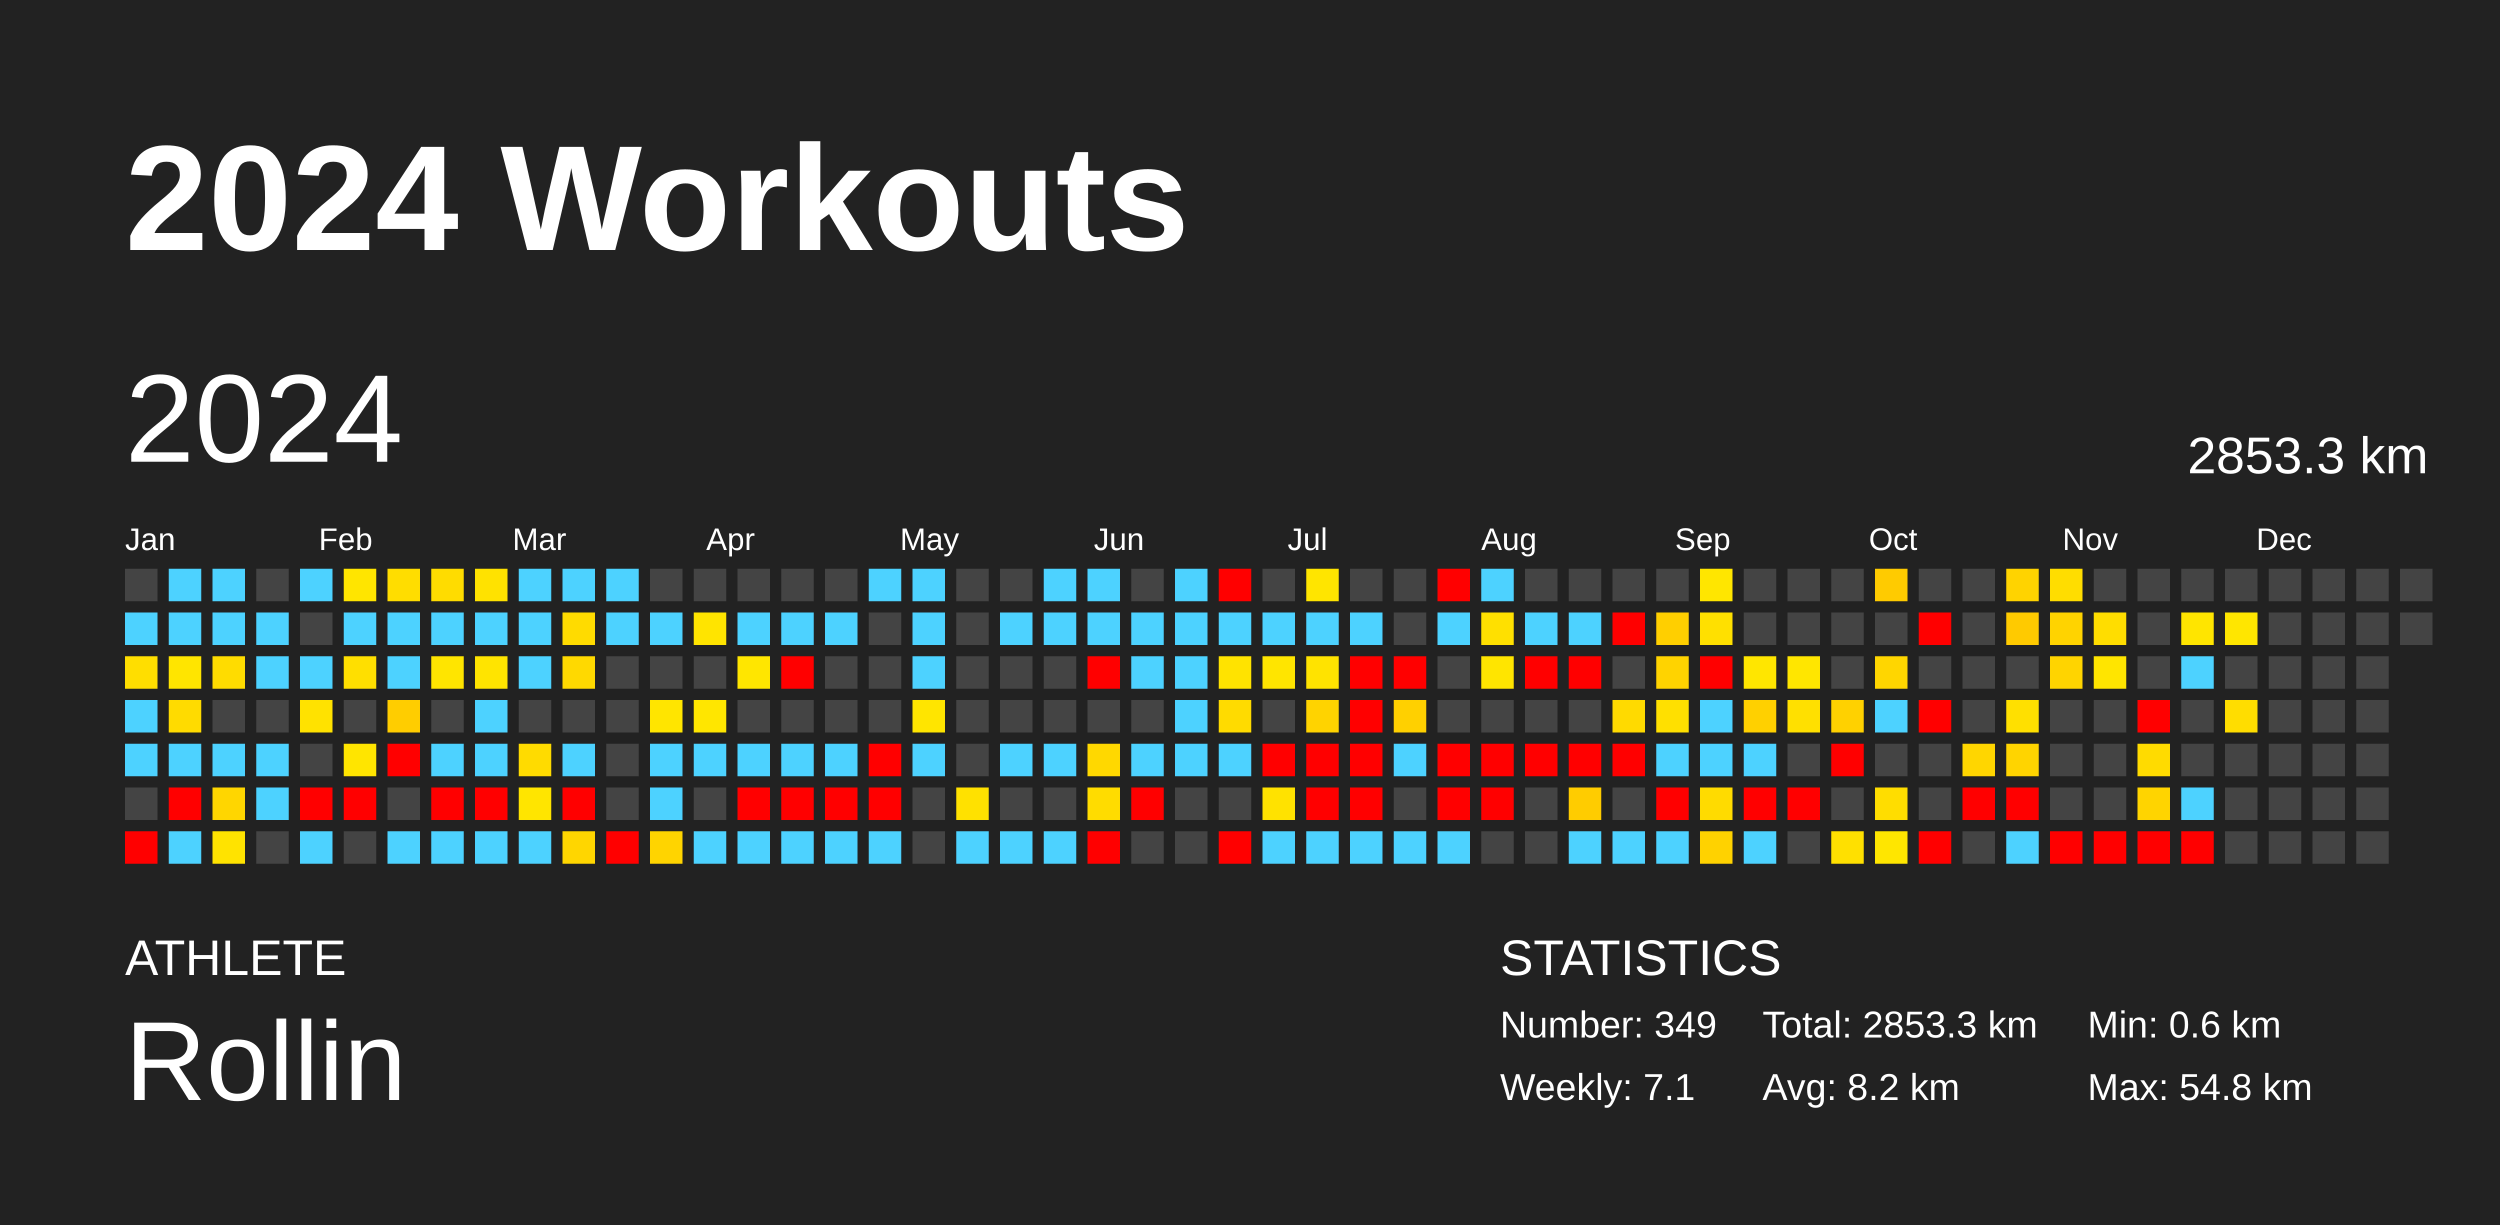
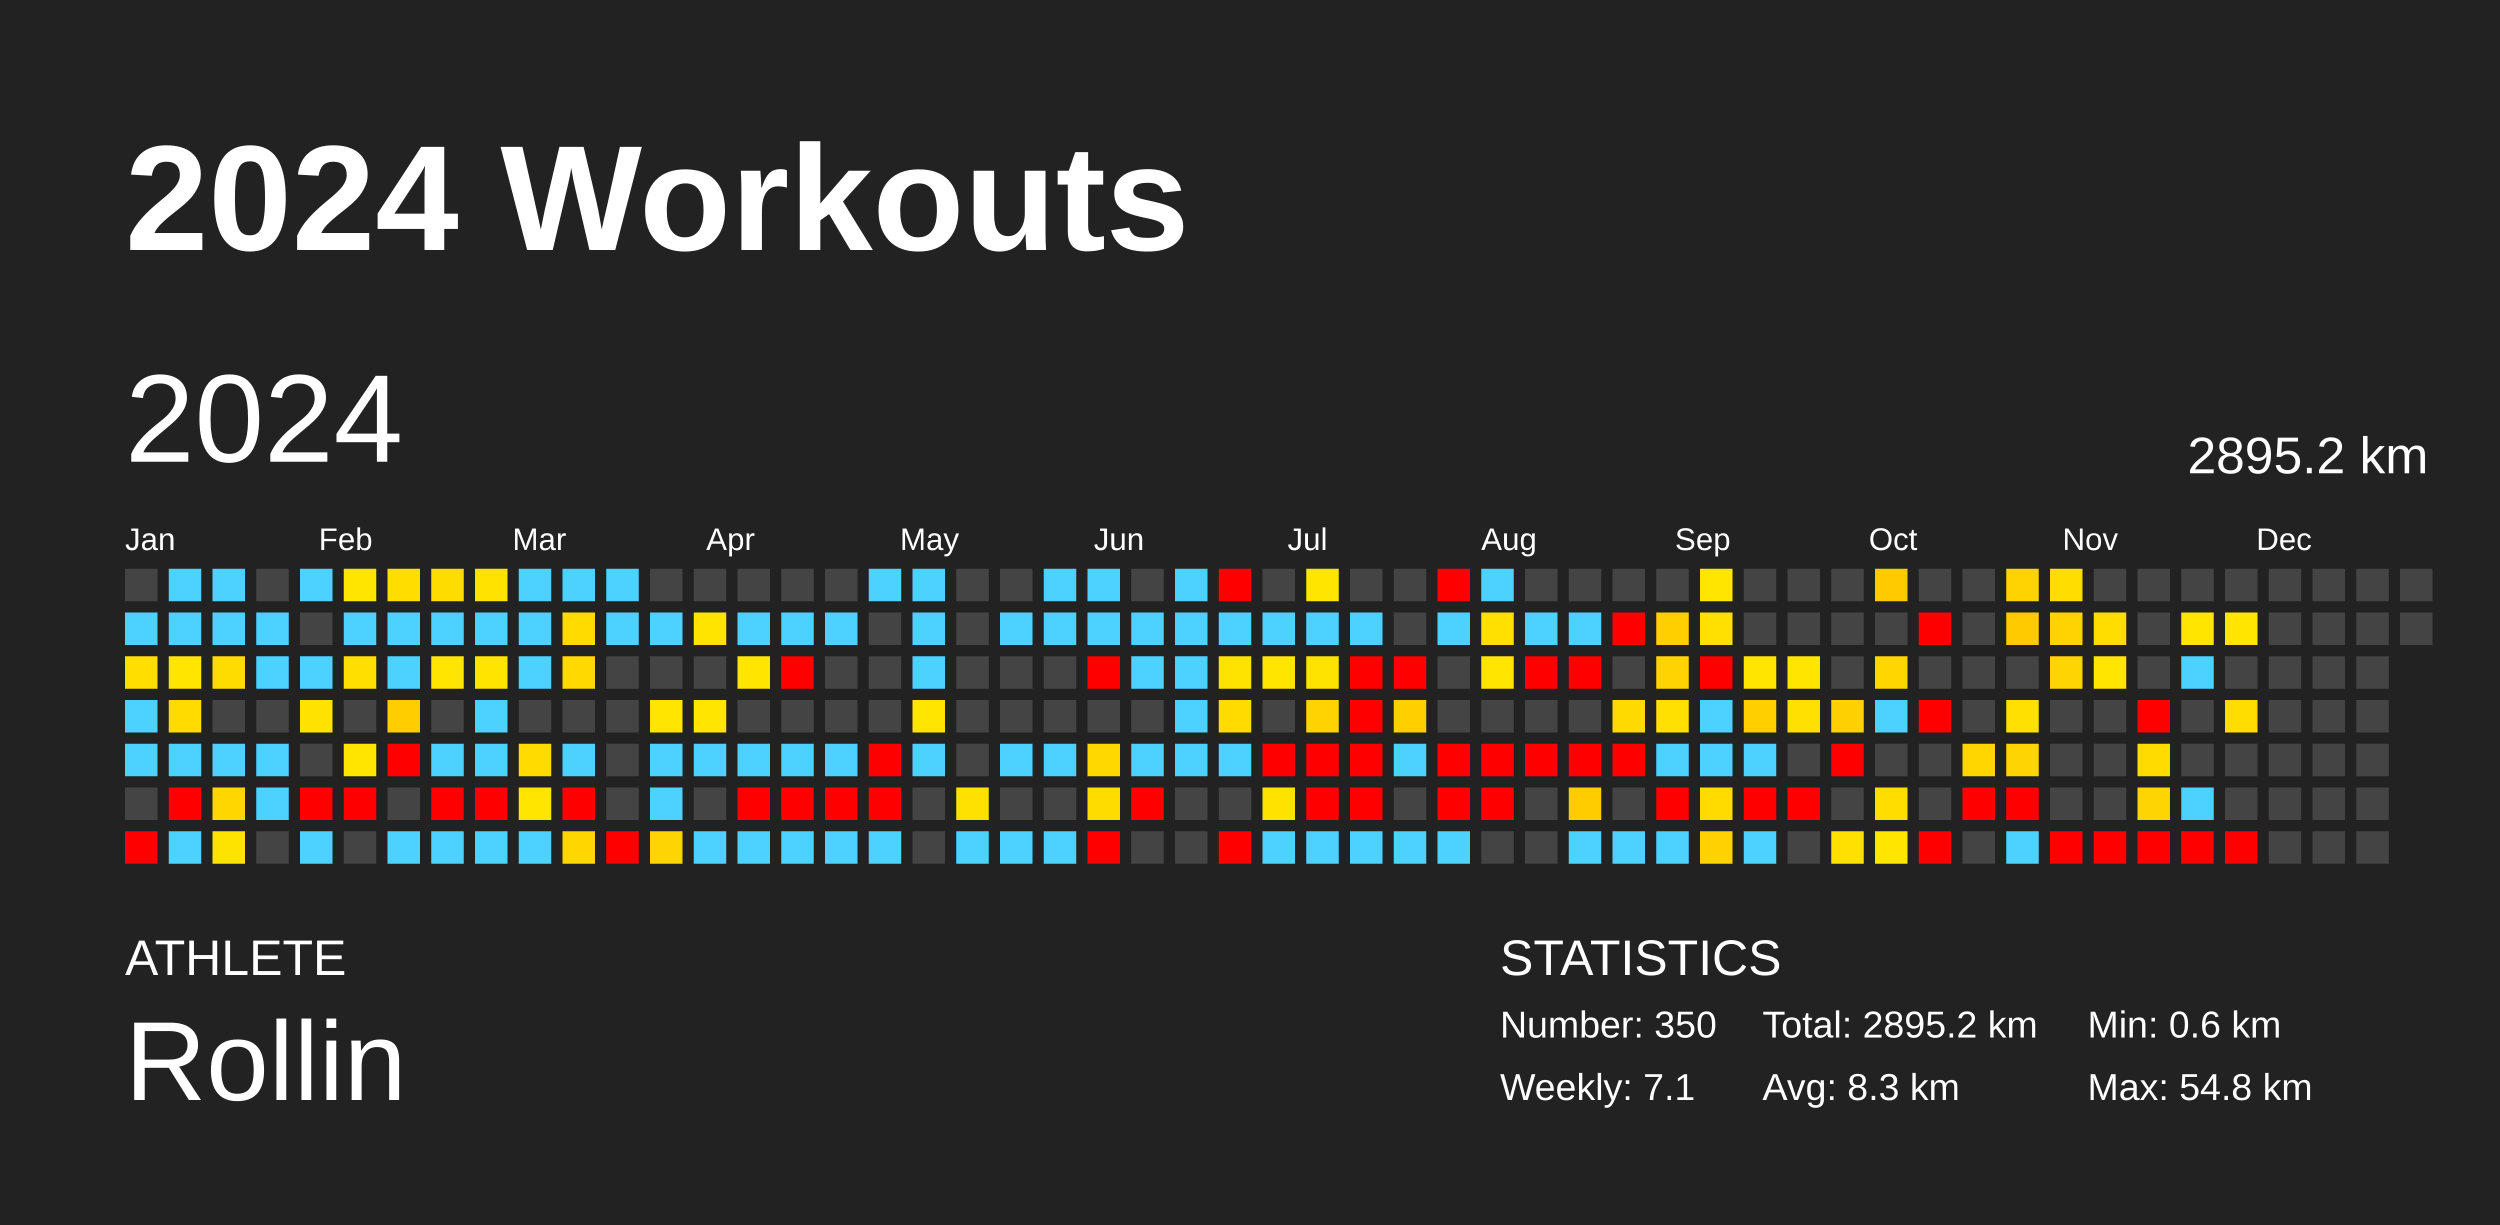
<svg xmlns="http://www.w3.org/2000/svg" baseProfile="full" height="98mm" version="1.1" viewBox="0,0,200,98" width="200mm">
  <defs />
  <rect fill="#222222" height="98" width="200" x="0" y="0" />
  <text fill="#FFFFFF" style="font-size:12px; font-family:Arial; font-weight:bold;" x="10" y="20">2024 Workouts</text>
  <text fill="#FFFFFF" style="font-size:4px; font-family:Arial" x="10" y="78">ATHLETE</text>
  <text fill="#FFFFFF" style="font-size:9px; font-family:Arial" x="10" y="88">Rollin</text>
  <text fill="#FFFFFF" style="font-size:4px; font-family:Arial" x="120" y="78">STATISTICS</text>
-   <text fill="#FFFFFF" style="font-size:3px; font-family:Arial" x="120" y="83">Number: 349</text>
+   <text fill="#FFFFFF" style="font-size:3px; font-family:Arial" x="120" y="83">Number: 350</text>
  <text fill="#FFFFFF" style="font-size:3px; font-family:Arial" x="120" y="88">Weekly: 7.1</text>
-   <text fill="#FFFFFF" style="font-size:3px; font-family:Arial" x="141" y="83">Total: 2853.3 km</text>
-   <text fill="#FFFFFF" style="font-size:3px; font-family:Arial" x="141" y="88">Avg: 8.2 km</text>
+   <text fill="#FFFFFF" style="font-size:3px; font-family:Arial" x="141" y="83">Total: 2895.2 km</text>
+   <text fill="#FFFFFF" style="font-size:3px; font-family:Arial" x="141" y="88">Avg: 8.3 km</text>
  <text fill="#FFFFFF" style="font-size:3px; font-family:Arial" x="167" y="83">Min: 0.6 km</text>
  <text fill="#FFFFFF" style="font-size:3px; font-family:Arial" x="167" y="88">Max: 54.8 km</text>
  <text dominant-baseline="hanging" fill="#FFFFFF" style="font-size:10.0px; font-family:Arial;" x="10" y="30">2024</text>
-   <text dominant-baseline="hanging" fill="#FFFFFF" style="font-size:4.125px; font-family:Arial;" x="175" y="35">2853.3 km</text>
+   <text dominant-baseline="hanging" fill="#FFFFFF" style="font-size:4.125px; font-family:Arial;" x="175" y="35">2895.2 km</text>
  <text fill="#FFFFFF" style="font-size:2.5px; font-family:Arial" x="10.0" y="44">Jan</text>
  <text fill="#FFFFFF" style="font-size:2.5px; font-family:Arial" x="25.5" y="44">Feb</text>
  <text fill="#FFFFFF" style="font-size:2.5px; font-family:Arial" x="41.0" y="44">Mar</text>
  <text fill="#FFFFFF" style="font-size:2.5px; font-family:Arial" x="56.5" y="44">Apr</text>
  <text fill="#FFFFFF" style="font-size:2.5px; font-family:Arial" x="72.0" y="44">May</text>
  <text fill="#FFFFFF" style="font-size:2.5px; font-family:Arial" x="87.5" y="44">Jun</text>
  <text fill="#FFFFFF" style="font-size:2.5px; font-family:Arial" x="103.0" y="44">Jul</text>
  <text fill="#FFFFFF" style="font-size:2.5px; font-family:Arial" x="118.5" y="44">Aug</text>
  <text fill="#FFFFFF" style="font-size:2.5px; font-family:Arial" x="134.0" y="44">Sep</text>
  <text fill="#FFFFFF" style="font-size:2.5px; font-family:Arial" x="149.5" y="44">Oct</text>
  <text fill="#FFFFFF" style="font-size:2.5px; font-family:Arial" x="165.0" y="44">Nov</text>
  <text fill="#FFFFFF" style="font-size:2.5px; font-family:Arial" x="180.5" y="44">Dec</text>
  <rect fill="#444444" height="2.6" width="2.6" x="10.0" y="45.5" />
  <rect fill="#4dd2ff" height="2.6" width="2.6" x="10.0" y="49.0" />
  <rect fill="#ffde00" height="2.6" width="2.6" x="10.0" y="52.5" />
  <rect fill="#4dd2ff" height="2.6" width="2.6" x="10.0" y="56.0" />
  <rect fill="#4dd2ff" height="2.6" width="2.6" x="10.0" y="59.5" />
  <rect fill="#444444" height="2.6" width="2.6" x="10.0" y="63.0" />
  <rect fill="red" height="2.6" width="2.6" x="10.0" y="66.5" />
  <rect fill="#4dd2ff" height="2.6" width="2.6" x="13.5" y="45.5" />
  <rect fill="#4dd2ff" height="2.6" width="2.6" x="13.5" y="49.0" />
  <rect fill="#ffe500" height="2.6" width="2.6" x="13.5" y="52.5" />
  <rect fill="#ffdb00" height="2.6" width="2.6" x="13.5" y="56.0" />
  <rect fill="#4dd2ff" height="2.6" width="2.6" x="13.5" y="59.5" />
  <rect fill="red" height="2.6" width="2.6" x="13.5" y="63.0" />
  <rect fill="#4dd2ff" height="2.6" width="2.6" x="13.5" y="66.5" />
  <rect fill="#4dd2ff" height="2.6" width="2.6" x="17.0" y="45.5" />
  <rect fill="#4dd2ff" height="2.6" width="2.6" x="17.0" y="49.0" />
  <rect fill="#ffdc00" height="2.6" width="2.6" x="17.0" y="52.5" />
  <rect fill="#444444" height="2.6" width="2.6" x="17.0" y="56.0" />
  <rect fill="#4dd2ff" height="2.6" width="2.6" x="17.0" y="59.5" />
  <rect fill="#ffd600" height="2.6" width="2.6" x="17.0" y="63.0" />
  <rect fill="#ffe300" height="2.6" width="2.6" x="17.0" y="66.5" />
  <rect fill="#444444" height="2.6" width="2.6" x="20.5" y="45.5" />
  <rect fill="#4dd2ff" height="2.6" width="2.6" x="20.5" y="49.0" />
  <rect fill="#4dd2ff" height="2.6" width="2.6" x="20.5" y="52.5" />
  <rect fill="#444444" height="2.6" width="2.6" x="20.5" y="56.0" />
  <rect fill="#4dd2ff" height="2.6" width="2.6" x="20.5" y="59.5" />
  <rect fill="#4dd2ff" height="2.6" width="2.6" x="20.5" y="63.0" />
  <rect fill="#444444" height="2.6" width="2.6" x="20.5" y="66.5" />
  <rect fill="#4dd2ff" height="2.6" width="2.6" x="24.0" y="45.5" />
  <rect fill="#444444" height="2.6" width="2.6" x="24.0" y="49.0" />
  <rect fill="#4dd2ff" height="2.6" width="2.6" x="24.0" y="52.5" />
  <rect fill="#ffe200" height="2.6" width="2.6" x="24.0" y="56.0" />
  <rect fill="#444444" height="2.6" width="2.6" x="24.0" y="59.5" />
  <rect fill="red" height="2.6" width="2.6" x="24.0" y="63.0" />
  <rect fill="#4dd2ff" height="2.6" width="2.6" x="24.0" y="66.5" />
  <rect fill="#ffe500" height="2.6" width="2.6" x="27.5" y="45.5" />
  <rect fill="#4dd2ff" height="2.6" width="2.6" x="27.5" y="49.0" />
  <rect fill="#ffdf00" height="2.6" width="2.6" x="27.5" y="52.5" />
  <rect fill="#444444" height="2.6" width="2.6" x="27.5" y="56.0" />
  <rect fill="#ffe500" height="2.6" width="2.6" x="27.5" y="59.5" />
  <rect fill="red" height="2.6" width="2.6" x="27.5" y="63.0" />
  <rect fill="#444444" height="2.6" width="2.6" x="27.5" y="66.5" />
  <rect fill="#ffdd00" height="2.6" width="2.6" x="31.0" y="45.5" />
  <rect fill="#4dd2ff" height="2.6" width="2.6" x="31.0" y="49.0" />
  <rect fill="#4dd2ff" height="2.6" width="2.6" x="31.0" y="52.5" />
  <rect fill="#ffcd00" height="2.6" width="2.6" x="31.0" y="56.0" />
  <rect fill="red" height="2.6" width="2.6" x="31.0" y="59.5" />
  <rect fill="#444444" height="2.6" width="2.6" x="31.0" y="63.0" />
  <rect fill="#4dd2ff" height="2.6" width="2.6" x="31.0" y="66.5" />
  <rect fill="#ffdc00" height="2.6" width="2.6" x="34.5" y="45.5" />
  <rect fill="#4dd2ff" height="2.6" width="2.6" x="34.5" y="49.0" />
  <rect fill="#ffe500" height="2.6" width="2.6" x="34.5" y="52.5" />
  <rect fill="#444444" height="2.6" width="2.6" x="34.5" y="56.0" />
  <rect fill="#4dd2ff" height="2.6" width="2.6" x="34.5" y="59.5" />
  <rect fill="red" height="2.6" width="2.6" x="34.5" y="63.0" />
  <rect fill="#4dd2ff" height="2.6" width="2.6" x="34.5" y="66.5" />
  <rect fill="#ffe200" height="2.6" width="2.6" x="38.0" y="45.5" />
  <rect fill="#4dd2ff" height="2.6" width="2.6" x="38.0" y="49.0" />
  <rect fill="#ffe400" height="2.6" width="2.6" x="38.0" y="52.5" />
  <rect fill="#4dd2ff" height="2.6" width="2.6" x="38.0" y="56.0" />
  <rect fill="#4dd2ff" height="2.6" width="2.6" x="38.0" y="59.5" />
  <rect fill="red" height="2.6" width="2.6" x="38.0" y="63.0" />
  <rect fill="#4dd2ff" height="2.6" width="2.6" x="38.0" y="66.5" />
  <rect fill="#4dd2ff" height="2.6" width="2.6" x="41.5" y="45.5" />
  <rect fill="#4dd2ff" height="2.6" width="2.6" x="41.5" y="49.0" />
  <rect fill="#4dd2ff" height="2.6" width="2.6" x="41.5" y="52.5" />
  <rect fill="#444444" height="2.6" width="2.6" x="41.5" y="56.0" />
  <rect fill="#ffdb00" height="2.6" width="2.6" x="41.5" y="59.5" />
  <rect fill="#ffe500" height="2.6" width="2.6" x="41.5" y="63.0" />
  <rect fill="#4dd2ff" height="2.6" width="2.6" x="41.5" y="66.5" />
  <rect fill="#4dd2ff" height="2.6" width="2.6" x="45.0" y="45.5" />
  <rect fill="#ffdb00" height="2.6" width="2.6" x="45.0" y="49.0" />
  <rect fill="#ffd900" height="2.6" width="2.6" x="45.0" y="52.5" />
  <rect fill="#444444" height="2.6" width="2.6" x="45.0" y="56.0" />
  <rect fill="#4dd2ff" height="2.6" width="2.6" x="45.0" y="59.5" />
  <rect fill="red" height="2.6" width="2.6" x="45.0" y="63.0" />
  <rect fill="#ffd600" height="2.6" width="2.6" x="45.0" y="66.5" />
  <rect fill="#4dd2ff" height="2.6" width="2.6" x="48.5" y="45.5" />
  <rect fill="#4dd2ff" height="2.6" width="2.6" x="48.5" y="49.0" />
  <rect fill="#444444" height="2.6" width="2.6" x="48.5" y="52.5" />
  <rect fill="#444444" height="2.6" width="2.6" x="48.5" y="56.0" />
  <rect fill="#444444" height="2.6" width="2.6" x="48.5" y="59.5" />
  <rect fill="#444444" height="2.6" width="2.6" x="48.5" y="63.0" />
  <rect fill="red" height="2.6" width="2.6" x="48.5" y="66.5" />
  <rect fill="#444444" height="2.6" width="2.6" x="52.0" y="45.5" />
  <rect fill="#4dd2ff" height="2.6" width="2.6" x="52.0" y="49.0" />
  <rect fill="#444444" height="2.6" width="2.6" x="52.0" y="52.5" />
  <rect fill="#ffe500" height="2.6" width="2.6" x="52.0" y="56.0" />
  <rect fill="#4dd2ff" height="2.6" width="2.6" x="52.0" y="59.5" />
  <rect fill="#4dd2ff" height="2.6" width="2.6" x="52.0" y="63.0" />
  <rect fill="#ffd400" height="2.6" width="2.6" x="52.0" y="66.5" />
  <rect fill="#444444" height="2.6" width="2.6" x="55.5" y="45.5" />
  <rect fill="#ffe400" height="2.6" width="2.6" x="55.5" y="49.0" />
  <rect fill="#444444" height="2.6" width="2.6" x="55.5" y="52.5" />
  <rect fill="#ffe600" height="2.6" width="2.6" x="55.5" y="56.0" />
  <rect fill="#4dd2ff" height="2.6" width="2.6" x="55.5" y="59.5" />
  <rect fill="#444444" height="2.6" width="2.6" x="55.5" y="63.0" />
  <rect fill="#4dd2ff" height="2.6" width="2.6" x="55.5" y="66.5" />
  <rect fill="#444444" height="2.6" width="2.6" x="59.0" y="45.5" />
  <rect fill="#4dd2ff" height="2.6" width="2.6" x="59.0" y="49.0" />
  <rect fill="#ffe600" height="2.6" width="2.6" x="59.0" y="52.5" />
  <rect fill="#444444" height="2.6" width="2.6" x="59.0" y="56.0" />
  <rect fill="#4dd2ff" height="2.6" width="2.6" x="59.0" y="59.5" />
  <rect fill="red" height="2.6" width="2.6" x="59.0" y="63.0" />
  <rect fill="#4dd2ff" height="2.6" width="2.6" x="59.0" y="66.5" />
  <rect fill="#444444" height="2.6" width="2.6" x="62.5" y="45.5" />
  <rect fill="#4dd2ff" height="2.6" width="2.6" x="62.5" y="49.0" />
  <rect fill="red" height="2.6" width="2.6" x="62.5" y="52.5" />
  <rect fill="#444444" height="2.6" width="2.6" x="62.5" y="56.0" />
  <rect fill="#4dd2ff" height="2.6" width="2.6" x="62.5" y="59.5" />
  <rect fill="red" height="2.6" width="2.6" x="62.5" y="63.0" />
  <rect fill="#4dd2ff" height="2.6" width="2.6" x="62.5" y="66.5" />
  <rect fill="#444444" height="2.6" width="2.6" x="66.0" y="45.5" />
  <rect fill="#4dd2ff" height="2.6" width="2.6" x="66.0" y="49.0" />
  <rect fill="#444444" height="2.6" width="2.6" x="66.0" y="52.5" />
  <rect fill="#444444" height="2.6" width="2.6" x="66.0" y="56.0" />
  <rect fill="#4dd2ff" height="2.6" width="2.6" x="66.0" y="59.5" />
  <rect fill="red" height="2.6" width="2.6" x="66.0" y="63.0" />
  <rect fill="#4dd2ff" height="2.6" width="2.6" x="66.0" y="66.5" />
  <rect fill="#4dd2ff" height="2.6" width="2.6" x="69.5" y="45.5" />
  <rect fill="#444444" height="2.6" width="2.6" x="69.5" y="49.0" />
  <rect fill="#444444" height="2.6" width="2.6" x="69.5" y="52.5" />
  <rect fill="#444444" height="2.6" width="2.6" x="69.5" y="56.0" />
  <rect fill="red" height="2.6" width="2.6" x="69.5" y="59.5" />
  <rect fill="red" height="2.6" width="2.6" x="69.5" y="63.0" />
  <rect fill="#4dd2ff" height="2.6" width="2.6" x="69.5" y="66.5" />
  <rect fill="#4dd2ff" height="2.6" width="2.6" x="73.0" y="45.5" />
  <rect fill="#4dd2ff" height="2.6" width="2.6" x="73.0" y="49.0" />
  <rect fill="#4dd2ff" height="2.6" width="2.6" x="73.0" y="52.5" />
  <rect fill="#ffe500" height="2.6" width="2.6" x="73.0" y="56.0" />
  <rect fill="#4dd2ff" height="2.6" width="2.6" x="73.0" y="59.5" />
  <rect fill="#444444" height="2.6" width="2.6" x="73.0" y="63.0" />
  <rect fill="#444444" height="2.6" width="2.6" x="73.0" y="66.5" />
  <rect fill="#444444" height="2.6" width="2.6" x="76.5" y="45.5" />
  <rect fill="#444444" height="2.6" width="2.6" x="76.5" y="49.0" />
  <rect fill="#444444" height="2.6" width="2.6" x="76.5" y="52.5" />
  <rect fill="#444444" height="2.6" width="2.6" x="76.5" y="56.0" />
  <rect fill="#444444" height="2.6" width="2.6" x="76.5" y="59.5" />
  <rect fill="#ffe100" height="2.6" width="2.6" x="76.5" y="63.0" />
  <rect fill="#4dd2ff" height="2.6" width="2.6" x="76.5" y="66.5" />
  <rect fill="#444444" height="2.6" width="2.6" x="80.0" y="45.5" />
  <rect fill="#4dd2ff" height="2.6" width="2.6" x="80.0" y="49.0" />
  <rect fill="#444444" height="2.6" width="2.6" x="80.0" y="52.5" />
  <rect fill="#444444" height="2.6" width="2.6" x="80.0" y="56.0" />
  <rect fill="#4dd2ff" height="2.6" width="2.6" x="80.0" y="59.5" />
  <rect fill="#444444" height="2.6" width="2.6" x="80.0" y="63.0" />
  <rect fill="#4dd2ff" height="2.6" width="2.6" x="80.0" y="66.5" />
  <rect fill="#4dd2ff" height="2.6" width="2.6" x="83.5" y="45.5" />
  <rect fill="#4dd2ff" height="2.6" width="2.6" x="83.5" y="49.0" />
  <rect fill="#444444" height="2.6" width="2.6" x="83.5" y="52.5" />
  <rect fill="#444444" height="2.6" width="2.6" x="83.5" y="56.0" />
  <rect fill="#4dd2ff" height="2.6" width="2.6" x="83.5" y="59.5" />
  <rect fill="#444444" height="2.6" width="2.6" x="83.5" y="63.0" />
  <rect fill="#4dd2ff" height="2.6" width="2.6" x="83.5" y="66.5" />
  <rect fill="#4dd2ff" height="2.6" width="2.6" x="87.0" y="45.5" />
  <rect fill="#4dd2ff" height="2.6" width="2.6" x="87.0" y="49.0" />
  <rect fill="red" height="2.6" width="2.6" x="87.0" y="52.5" />
  <rect fill="#444444" height="2.6" width="2.6" x="87.0" y="56.0" />
  <rect fill="#ffd800" height="2.6" width="2.6" x="87.0" y="59.5" />
  <rect fill="#ffdc00" height="2.6" width="2.6" x="87.0" y="63.0" />
  <rect fill="red" height="2.6" width="2.6" x="87.0" y="66.5" />
  <rect fill="#444444" height="2.6" width="2.6" x="90.5" y="45.5" />
  <rect fill="#4dd2ff" height="2.6" width="2.6" x="90.5" y="49.0" />
  <rect fill="#4dd2ff" height="2.6" width="2.6" x="90.5" y="52.5" />
  <rect fill="#444444" height="2.6" width="2.6" x="90.5" y="56.0" />
  <rect fill="#4dd2ff" height="2.6" width="2.6" x="90.5" y="59.5" />
  <rect fill="red" height="2.6" width="2.6" x="90.5" y="63.0" />
  <rect fill="#444444" height="2.6" width="2.6" x="90.5" y="66.5" />
  <rect fill="#4dd2ff" height="2.6" width="2.6" x="94.0" y="45.5" />
  <rect fill="#4dd2ff" height="2.6" width="2.6" x="94.0" y="49.0" />
  <rect fill="#4dd2ff" height="2.6" width="2.6" x="94.0" y="52.5" />
  <rect fill="#4dd2ff" height="2.6" width="2.6" x="94.0" y="56.0" />
  <rect fill="#4dd2ff" height="2.6" width="2.6" x="94.0" y="59.5" />
  <rect fill="#444444" height="2.6" width="2.6" x="94.0" y="63.0" />
  <rect fill="#444444" height="2.6" width="2.6" x="94.0" y="66.5" />
  <rect fill="red" height="2.6" width="2.6" x="97.5" y="45.5" />
  <rect fill="#4dd2ff" height="2.6" width="2.6" x="97.5" y="49.0" />
  <rect fill="#ffe300" height="2.6" width="2.6" x="97.5" y="52.5" />
  <rect fill="#ffdb00" height="2.6" width="2.6" x="97.5" y="56.0" />
  <rect fill="#4dd2ff" height="2.6" width="2.6" x="97.5" y="59.5" />
  <rect fill="#444444" height="2.6" width="2.6" x="97.5" y="63.0" />
  <rect fill="red" height="2.6" width="2.6" x="97.5" y="66.5" />
  <rect fill="#444444" height="2.6" width="2.6" x="101.0" y="45.5" />
  <rect fill="#4dd2ff" height="2.6" width="2.6" x="101.0" y="49.0" />
  <rect fill="#ffe500" height="2.6" width="2.6" x="101.0" y="52.5" />
  <rect fill="#444444" height="2.6" width="2.6" x="101.0" y="56.0" />
  <rect fill="red" height="2.6" width="2.6" x="101.0" y="59.5" />
  <rect fill="#ffe200" height="2.6" width="2.6" x="101.0" y="63.0" />
  <rect fill="#4dd2ff" height="2.6" width="2.6" x="101.0" y="66.5" />
  <rect fill="#ffe500" height="2.6" width="2.6" x="104.5" y="45.5" />
  <rect fill="#4dd2ff" height="2.6" width="2.6" x="104.5" y="49.0" />
  <rect fill="#ffe300" height="2.6" width="2.6" x="104.5" y="52.5" />
  <rect fill="#ffd300" height="2.6" width="2.6" x="104.5" y="56.0" />
  <rect fill="red" height="2.6" width="2.6" x="104.5" y="59.5" />
  <rect fill="red" height="2.6" width="2.6" x="104.5" y="63.0" />
  <rect fill="#4dd2ff" height="2.6" width="2.6" x="104.5" y="66.5" />
  <rect fill="#444444" height="2.6" width="2.6" x="108.0" y="45.5" />
  <rect fill="#4dd2ff" height="2.6" width="2.6" x="108.0" y="49.0" />
  <rect fill="red" height="2.6" width="2.6" x="108.0" y="52.5" />
  <rect fill="red" height="2.6" width="2.6" x="108.0" y="56.0" />
  <rect fill="red" height="2.6" width="2.6" x="108.0" y="59.5" />
  <rect fill="red" height="2.6" width="2.6" x="108.0" y="63.0" />
  <rect fill="#4dd2ff" height="2.6" width="2.6" x="108.0" y="66.5" />
  <rect fill="#444444" height="2.6" width="2.6" x="111.5" y="45.5" />
  <rect fill="#444444" height="2.6" width="2.6" x="111.5" y="49.0" />
  <rect fill="red" height="2.6" width="2.6" x="111.5" y="52.5" />
  <rect fill="#ffd000" height="2.6" width="2.6" x="111.5" y="56.0" />
  <rect fill="#4dd2ff" height="2.6" width="2.6" x="111.5" y="59.5" />
  <rect fill="#444444" height="2.6" width="2.6" x="111.5" y="63.0" />
  <rect fill="#4dd2ff" height="2.6" width="2.6" x="111.5" y="66.5" />
  <rect fill="red" height="2.6" width="2.6" x="115.0" y="45.5" />
  <rect fill="#4dd2ff" height="2.6" width="2.6" x="115.0" y="49.0" />
  <rect fill="#444444" height="2.6" width="2.6" x="115.0" y="52.5" />
  <rect fill="#444444" height="2.6" width="2.6" x="115.0" y="56.0" />
  <rect fill="red" height="2.6" width="2.6" x="115.0" y="59.5" />
  <rect fill="red" height="2.6" width="2.6" x="115.0" y="63.0" />
  <rect fill="#4dd2ff" height="2.6" width="2.6" x="115.0" y="66.5" />
  <rect fill="#4dd2ff" height="2.6" width="2.6" x="118.5" y="45.5" />
  <rect fill="#ffe000" height="2.6" width="2.6" x="118.5" y="49.0" />
  <rect fill="#ffe500" height="2.6" width="2.6" x="118.5" y="52.5" />
  <rect fill="#444444" height="2.6" width="2.6" x="118.5" y="56.0" />
  <rect fill="red" height="2.6" width="2.6" x="118.5" y="59.5" />
  <rect fill="red" height="2.6" width="2.6" x="118.5" y="63.0" />
  <rect fill="#444444" height="2.6" width="2.6" x="118.5" y="66.5" />
  <rect fill="#444444" height="2.6" width="2.6" x="122.0" y="45.5" />
  <rect fill="#4dd2ff" height="2.6" width="2.6" x="122.0" y="49.0" />
  <rect fill="red" height="2.6" width="2.6" x="122.0" y="52.5" />
  <rect fill="#444444" height="2.6" width="2.6" x="122.0" y="56.0" />
  <rect fill="red" height="2.6" width="2.6" x="122.0" y="59.5" />
  <rect fill="#444444" height="2.6" width="2.6" x="122.0" y="63.0" />
  <rect fill="#444444" height="2.6" width="2.6" x="122.0" y="66.5" />
  <rect fill="#444444" height="2.6" width="2.6" x="125.5" y="45.5" />
  <rect fill="#4dd2ff" height="2.6" width="2.6" x="125.5" y="49.0" />
  <rect fill="red" height="2.6" width="2.6" x="125.5" y="52.5" />
  <rect fill="#444444" height="2.6" width="2.6" x="125.5" y="56.0" />
  <rect fill="red" height="2.6" width="2.6" x="125.5" y="59.5" />
  <rect fill="#ffcc00" height="2.6" width="2.6" x="125.5" y="63.0" />
  <rect fill="#4dd2ff" height="2.6" width="2.6" x="125.5" y="66.5" />
  <rect fill="#444444" height="2.6" width="2.6" x="129.0" y="45.5" />
  <rect fill="red" height="2.6" width="2.6" x="129.0" y="49.0" />
  <rect fill="#444444" height="2.6" width="2.6" x="129.0" y="52.5" />
  <rect fill="#ffda00" height="2.6" width="2.6" x="129.0" y="56.0" />
  <rect fill="red" height="2.6" width="2.6" x="129.0" y="59.5" />
  <rect fill="#444444" height="2.6" width="2.6" x="129.0" y="63.0" />
  <rect fill="#4dd2ff" height="2.6" width="2.6" x="129.0" y="66.5" />
  <rect fill="#444444" height="2.6" width="2.6" x="132.5" y="45.5" />
  <rect fill="#ffcf00" height="2.6" width="2.6" x="132.5" y="49.0" />
  <rect fill="#ffd300" height="2.6" width="2.6" x="132.5" y="52.5" />
  <rect fill="#ffe000" height="2.6" width="2.6" x="132.5" y="56.0" />
  <rect fill="#4dd2ff" height="2.6" width="2.6" x="132.5" y="59.5" />
  <rect fill="red" height="2.6" width="2.6" x="132.5" y="63.0" />
  <rect fill="#4dd2ff" height="2.6" width="2.6" x="132.5" y="66.5" />
  <rect fill="#ffe600" height="2.6" width="2.6" x="136.0" y="45.5" />
  <rect fill="#ffe000" height="2.6" width="2.6" x="136.0" y="49.0" />
  <rect fill="red" height="2.6" width="2.6" x="136.0" y="52.5" />
  <rect fill="#4dd2ff" height="2.6" width="2.6" x="136.0" y="56.0" />
  <rect fill="#4dd2ff" height="2.6" width="2.6" x="136.0" y="59.5" />
  <rect fill="#ffdb00" height="2.6" width="2.6" x="136.0" y="63.0" />
  <rect fill="#ffd200" height="2.6" width="2.6" x="136.0" y="66.5" />
  <rect fill="#444444" height="2.6" width="2.6" x="139.5" y="45.5" />
  <rect fill="#444444" height="2.6" width="2.6" x="139.5" y="49.0" />
  <rect fill="#ffe600" height="2.6" width="2.6" x="139.5" y="52.5" />
  <rect fill="#ffd000" height="2.6" width="2.6" x="139.5" y="56.0" />
  <rect fill="#4dd2ff" height="2.6" width="2.6" x="139.5" y="59.5" />
  <rect fill="red" height="2.6" width="2.6" x="139.5" y="63.0" />
  <rect fill="#4dd2ff" height="2.6" width="2.6" x="139.5" y="66.5" />
  <rect fill="#444444" height="2.6" width="2.6" x="143.0" y="45.5" />
  <rect fill="#444444" height="2.6" width="2.6" x="143.0" y="49.0" />
  <rect fill="#ffe600" height="2.6" width="2.6" x="143.0" y="52.5" />
  <rect fill="#ffe000" height="2.6" width="2.6" x="143.0" y="56.0" />
  <rect fill="#444444" height="2.6" width="2.6" x="143.0" y="59.5" />
  <rect fill="red" height="2.6" width="2.6" x="143.0" y="63.0" />
  <rect fill="#444444" height="2.6" width="2.6" x="143.0" y="66.5" />
  <rect fill="#444444" height="2.6" width="2.6" x="146.5" y="45.5" />
  <rect fill="#444444" height="2.6" width="2.6" x="146.5" y="49.0" />
  <rect fill="#444444" height="2.6" width="2.6" x="146.5" y="52.5" />
  <rect fill="#ffd100" height="2.6" width="2.6" x="146.5" y="56.0" />
  <rect fill="red" height="2.6" width="2.6" x="146.5" y="59.5" />
  <rect fill="#444444" height="2.6" width="2.6" x="146.5" y="63.0" />
  <rect fill="#ffe000" height="2.6" width="2.6" x="146.5" y="66.5" />
  <rect fill="#ffcb00" height="2.6" width="2.6" x="150.0" y="45.5" />
  <rect fill="#444444" height="2.6" width="2.6" x="150.0" y="49.0" />
  <rect fill="#ffd600" height="2.6" width="2.6" x="150.0" y="52.5" />
  <rect fill="#4dd2ff" height="2.6" width="2.6" x="150.0" y="56.0" />
  <rect fill="#444444" height="2.6" width="2.6" x="150.0" y="59.5" />
  <rect fill="#ffdd00" height="2.6" width="2.6" x="150.0" y="63.0" />
  <rect fill="#ffe600" height="2.6" width="2.6" x="150.0" y="66.5" />
  <rect fill="#444444" height="2.6" width="2.6" x="153.5" y="45.5" />
  <rect fill="red" height="2.6" width="2.6" x="153.5" y="49.0" />
  <rect fill="#444444" height="2.6" width="2.6" x="153.5" y="52.5" />
  <rect fill="red" height="2.6" width="2.6" x="153.5" y="56.0" />
  <rect fill="#444444" height="2.6" width="2.6" x="153.5" y="59.5" />
  <rect fill="#444444" height="2.6" width="2.6" x="153.5" y="63.0" />
  <rect fill="red" height="2.6" width="2.6" x="153.5" y="66.5" />
  <rect fill="#444444" height="2.6" width="2.6" x="157.0" y="45.5" />
  <rect fill="#444444" height="2.6" width="2.6" x="157.0" y="49.0" />
  <rect fill="#444444" height="2.6" width="2.6" x="157.0" y="52.5" />
  <rect fill="#444444" height="2.6" width="2.6" x="157.0" y="56.0" />
  <rect fill="#ffd600" height="2.6" width="2.6" x="157.0" y="59.5" />
  <rect fill="red" height="2.6" width="2.6" x="157.0" y="63.0" />
  <rect fill="#444444" height="2.6" width="2.6" x="157.0" y="66.5" />
  <rect fill="#ffd300" height="2.6" width="2.6" x="160.5" y="45.5" />
  <rect fill="#ffca00" height="2.6" width="2.6" x="160.5" y="49.0" />
  <rect fill="#444444" height="2.6" width="2.6" x="160.5" y="52.5" />
  <rect fill="#ffe000" height="2.6" width="2.6" x="160.5" y="56.0" />
  <rect fill="#ffd400" height="2.6" width="2.6" x="160.5" y="59.5" />
  <rect fill="red" height="2.6" width="2.6" x="160.5" y="63.0" />
  <rect fill="#4dd2ff" height="2.6" width="2.6" x="160.5" y="66.5" />
  <rect fill="#ffdd00" height="2.6" width="2.6" x="164.0" y="45.5" />
  <rect fill="#ffd300" height="2.6" width="2.6" x="164.0" y="49.0" />
  <rect fill="#ffd400" height="2.6" width="2.6" x="164.0" y="52.5" />
  <rect fill="#444444" height="2.6" width="2.6" x="164.0" y="56.0" />
  <rect fill="#444444" height="2.6" width="2.6" x="164.0" y="59.5" />
  <rect fill="#444444" height="2.6" width="2.6" x="164.0" y="63.0" />
  <rect fill="red" height="2.6" width="2.6" x="164.0" y="66.5" />
  <rect fill="#444444" height="2.6" width="2.6" x="167.5" y="45.5" />
  <rect fill="#ffdd00" height="2.6" width="2.6" x="167.5" y="49.0" />
  <rect fill="#ffe500" height="2.6" width="2.6" x="167.5" y="52.5" />
  <rect fill="#444444" height="2.6" width="2.6" x="167.5" y="56.0" />
  <rect fill="#444444" height="2.6" width="2.6" x="167.5" y="59.5" />
  <rect fill="#444444" height="2.6" width="2.6" x="167.5" y="63.0" />
  <rect fill="red" height="2.6" width="2.6" x="167.5" y="66.5" />
  <rect fill="#444444" height="2.6" width="2.6" x="171.0" y="45.5" />
  <rect fill="#444444" height="2.6" width="2.6" x="171.0" y="49.0" />
  <rect fill="#444444" height="2.6" width="2.6" x="171.0" y="52.5" />
  <rect fill="red" height="2.6" width="2.6" x="171.0" y="56.0" />
  <rect fill="#ffdb00" height="2.6" width="2.6" x="171.0" y="59.5" />
  <rect fill="#ffd400" height="2.6" width="2.6" x="171.0" y="63.0" />
  <rect fill="red" height="2.6" width="2.6" x="171.0" y="66.5" />
  <rect fill="#444444" height="2.6" width="2.6" x="174.5" y="45.5" />
  <rect fill="#ffe500" height="2.6" width="2.6" x="174.5" y="49.0" />
  <rect fill="#4dd2ff" height="2.6" width="2.6" x="174.5" y="52.5" />
  <rect fill="#444444" height="2.6" width="2.6" x="174.5" y="56.0" />
  <rect fill="#444444" height="2.6" width="2.6" x="174.5" y="59.5" />
  <rect fill="#4dd2ff" height="2.6" width="2.6" x="174.5" y="63.0" />
  <rect fill="red" height="2.6" width="2.6" x="174.5" y="66.5" />
  <rect fill="#444444" height="2.6" width="2.6" x="178.0" y="45.5" />
  <rect fill="#ffe600" height="2.6" width="2.6" x="178.0" y="49.0" />
  <rect fill="#444444" height="2.6" width="2.6" x="178.0" y="52.5" />
  <rect fill="#ffdd00" height="2.6" width="2.6" x="178.0" y="56.0" />
  <rect fill="#444444" height="2.6" width="2.6" x="178.0" y="59.5" />
  <rect fill="#444444" height="2.6" width="2.6" x="178.0" y="63.0" />
-   <rect fill="#444444" height="2.6" width="2.6" x="178.0" y="66.5" />
+   <rect fill="red" height="2.6" width="2.6" x="178.0" y="66.5" />
  <rect fill="#444444" height="2.6" width="2.6" x="181.5" y="45.5" />
  <rect fill="#444444" height="2.6" width="2.6" x="181.5" y="49.0" />
  <rect fill="#444444" height="2.6" width="2.6" x="181.5" y="52.5" />
  <rect fill="#444444" height="2.6" width="2.6" x="181.5" y="56.0" />
  <rect fill="#444444" height="2.6" width="2.6" x="181.5" y="59.5" />
  <rect fill="#444444" height="2.6" width="2.6" x="181.5" y="63.0" />
  <rect fill="#444444" height="2.6" width="2.6" x="181.5" y="66.5" />
  <rect fill="#444444" height="2.6" width="2.6" x="185.0" y="45.5" />
  <rect fill="#444444" height="2.6" width="2.6" x="185.0" y="49.0" />
  <rect fill="#444444" height="2.6" width="2.6" x="185.0" y="52.5" />
  <rect fill="#444444" height="2.6" width="2.6" x="185.0" y="56.0" />
  <rect fill="#444444" height="2.6" width="2.6" x="185.0" y="59.5" />
  <rect fill="#444444" height="2.6" width="2.6" x="185.0" y="63.0" />
  <rect fill="#444444" height="2.6" width="2.6" x="185.0" y="66.5" />
  <rect fill="#444444" height="2.6" width="2.6" x="188.5" y="45.5" />
  <rect fill="#444444" height="2.6" width="2.6" x="188.5" y="49.0" />
  <rect fill="#444444" height="2.6" width="2.6" x="188.5" y="52.5" />
  <rect fill="#444444" height="2.6" width="2.6" x="188.5" y="56.0" />
  <rect fill="#444444" height="2.6" width="2.6" x="188.5" y="59.5" />
  <rect fill="#444444" height="2.6" width="2.6" x="188.5" y="63.0" />
  <rect fill="#444444" height="2.6" width="2.6" x="188.5" y="66.5" />
  <rect fill="#444444" height="2.6" width="2.6" x="192.0" y="45.5" />
  <rect fill="#444444" height="2.6" width="2.6" x="192.0" y="49.0" />
</svg>
